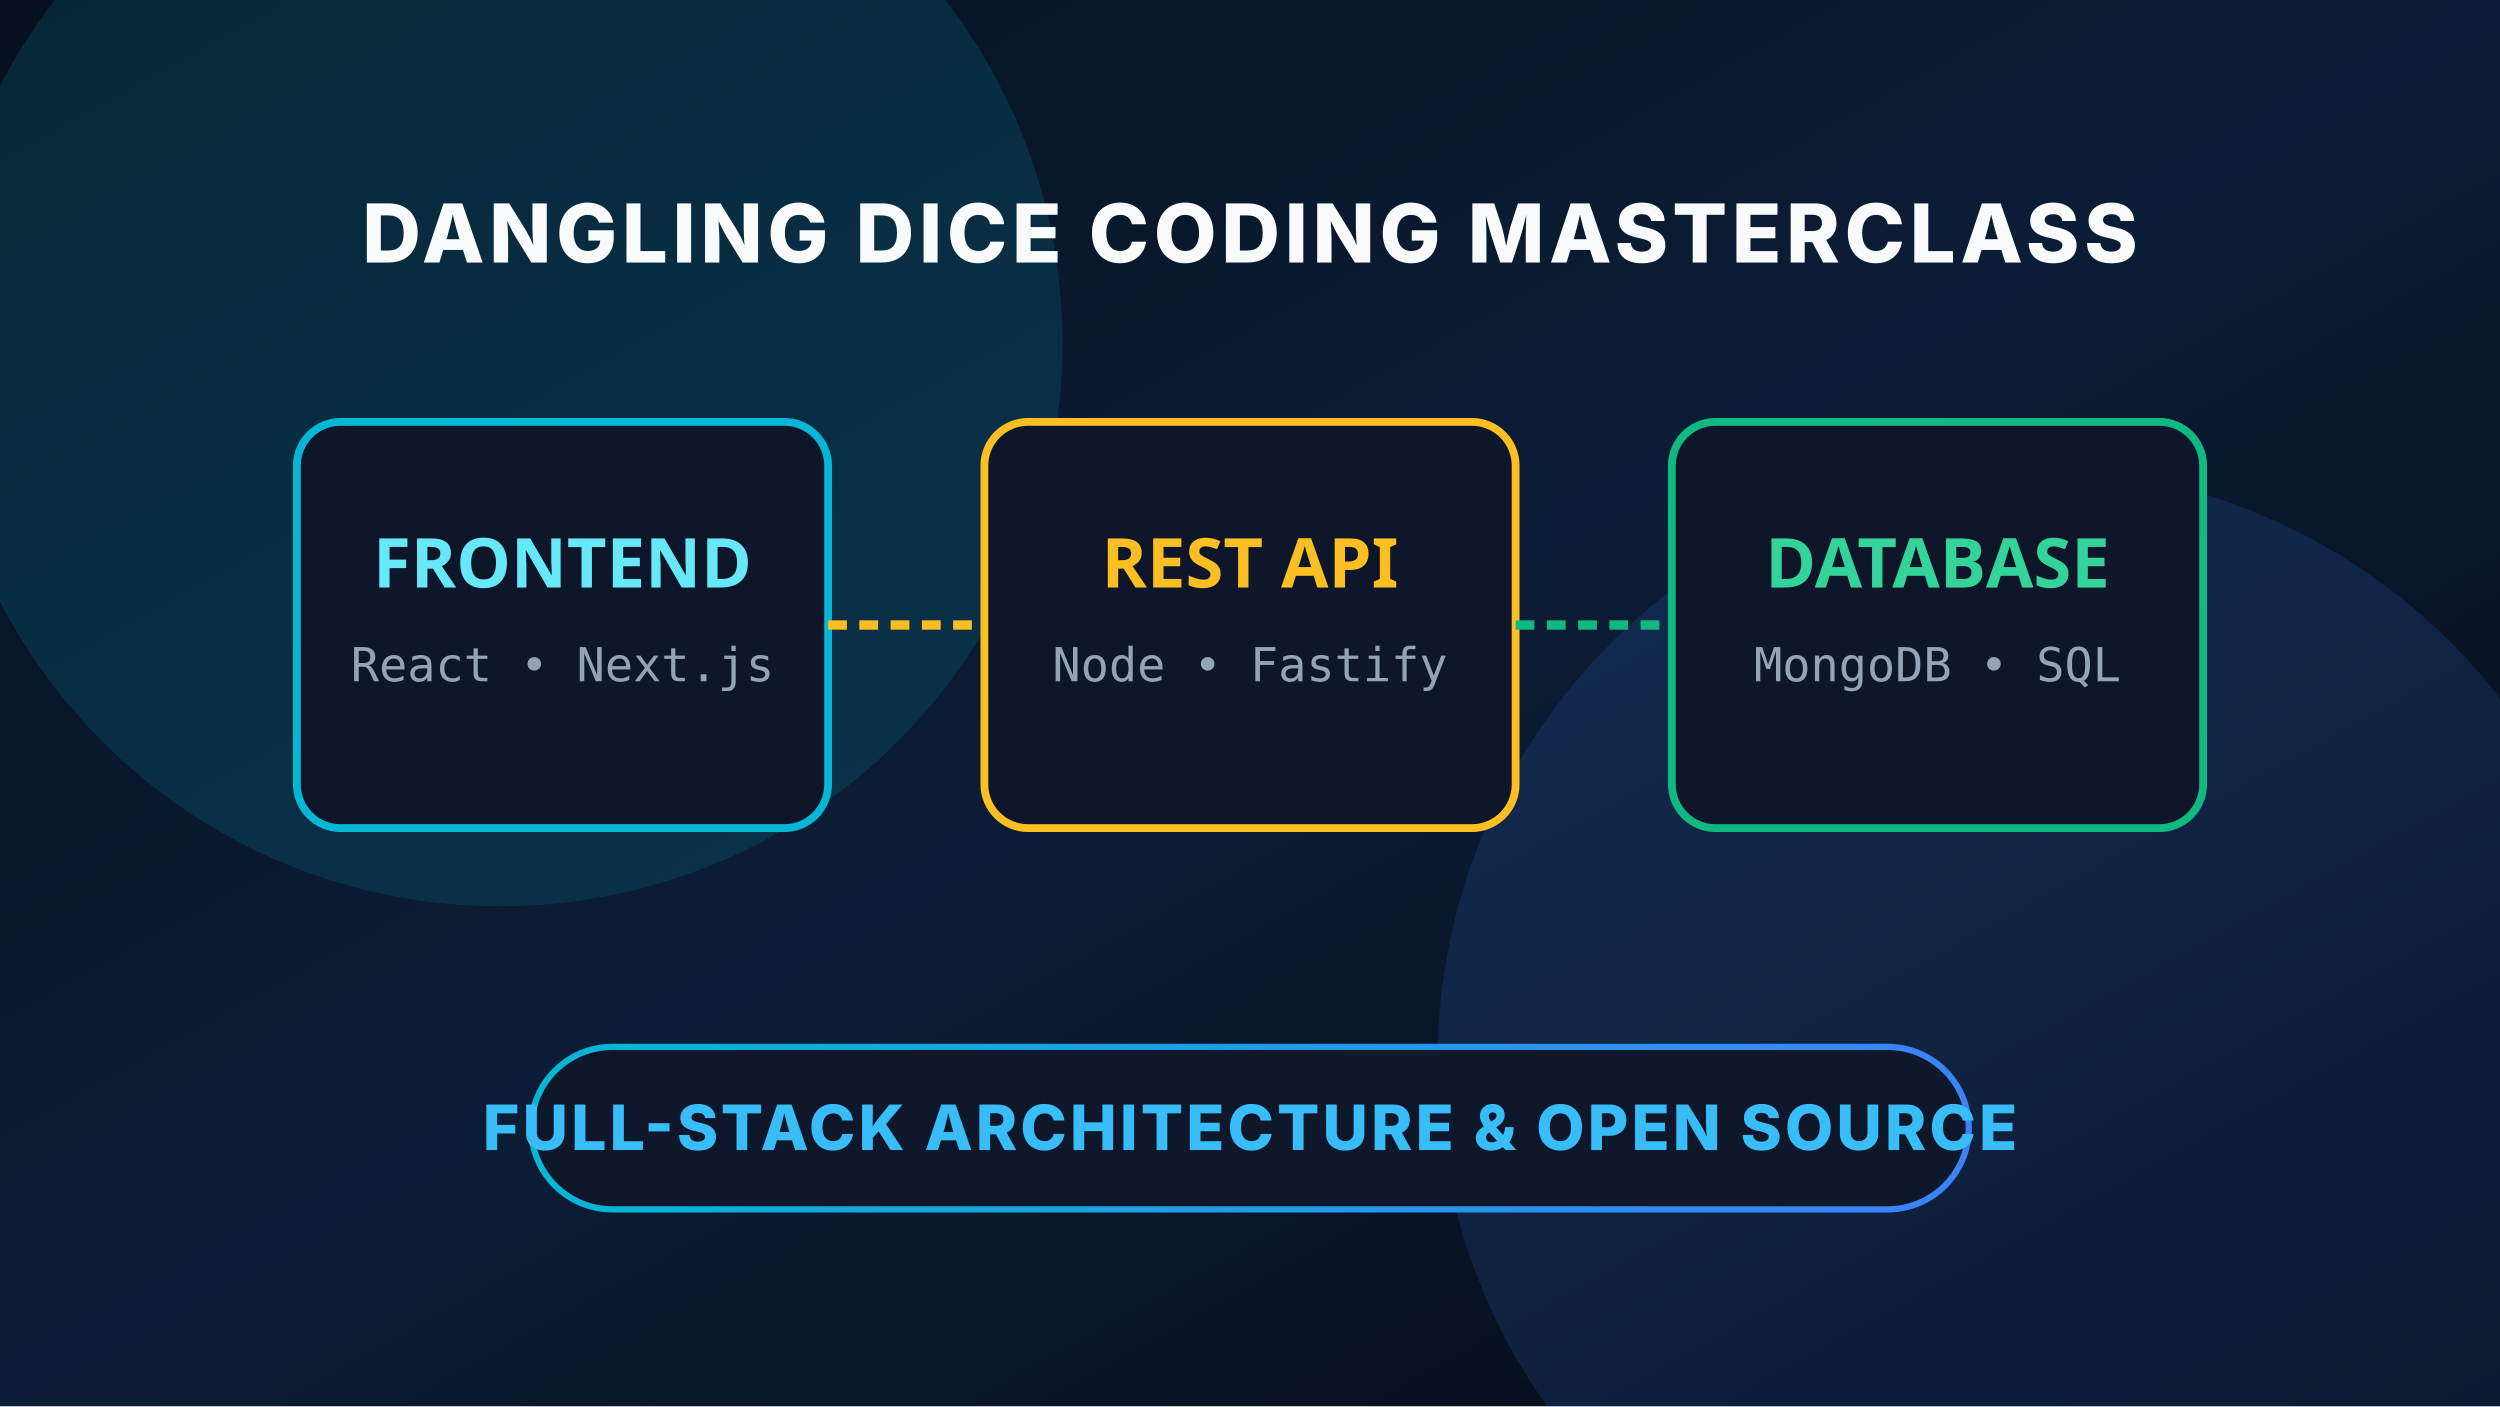
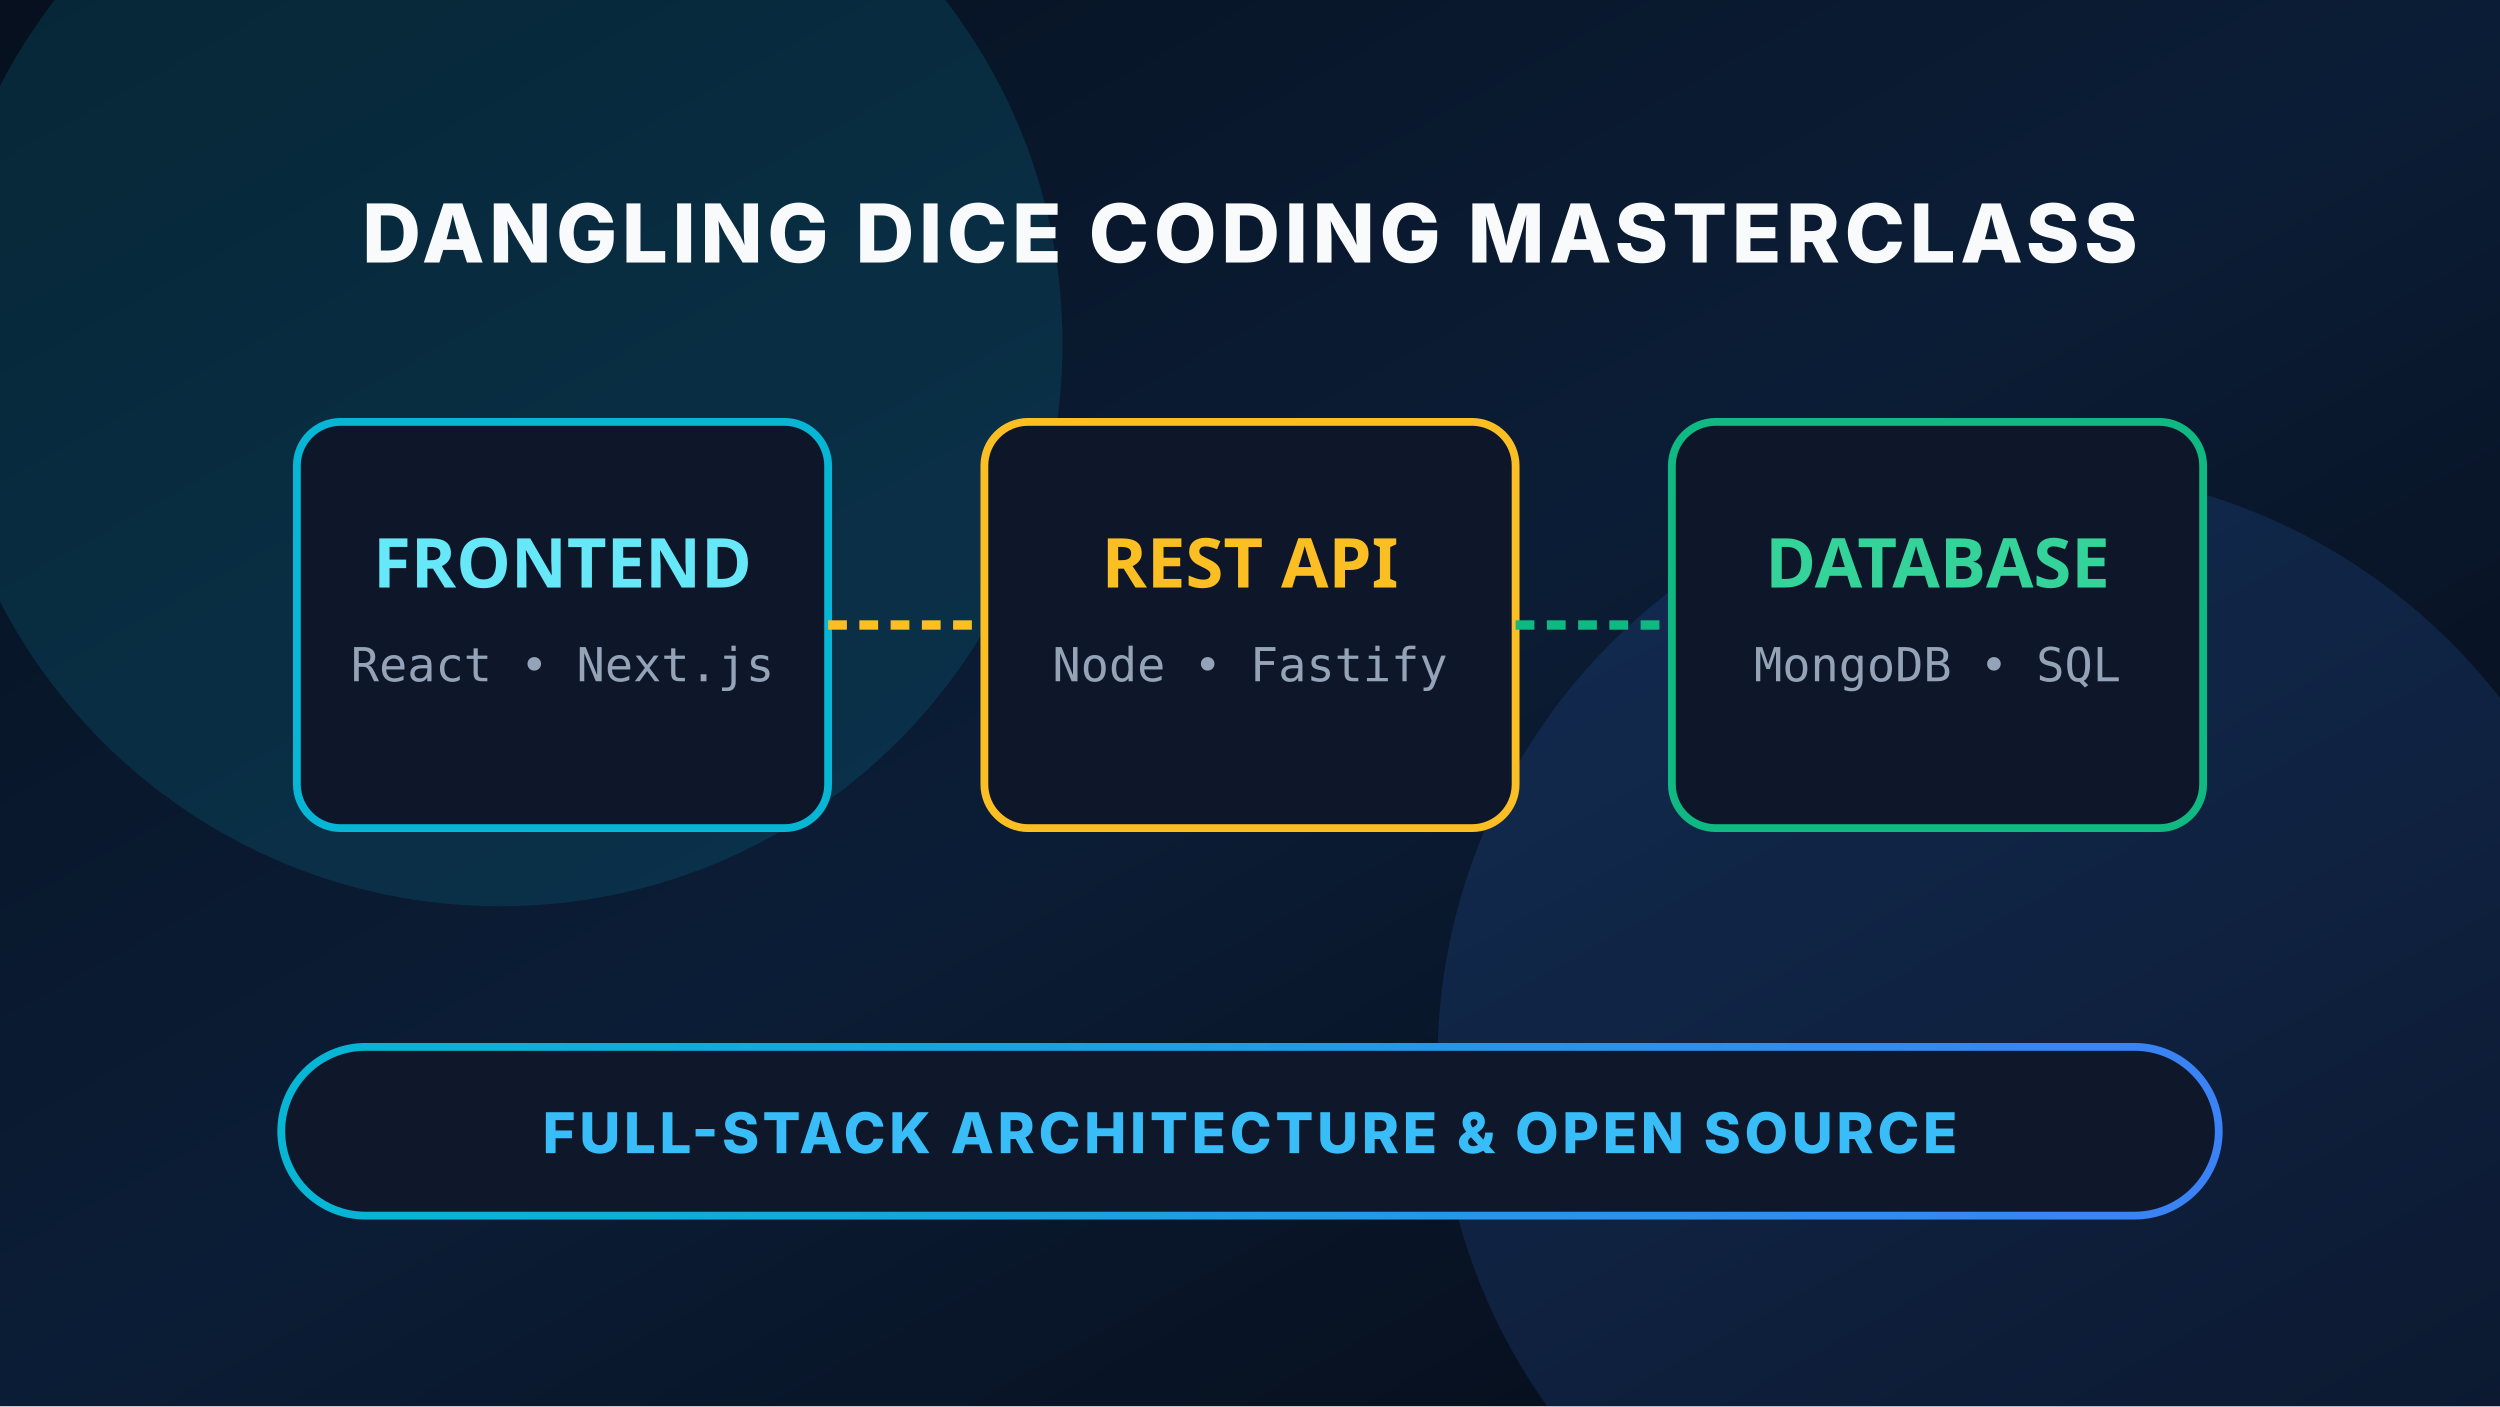
<svg xmlns="http://www.w3.org/2000/svg" viewBox="0 0 800 450" width="800" height="450">
  <defs>
    <linearGradient id="bgCode" x1="0%" y1="0%" x2="100%" y2="100%">
      <stop offset="0%" stop-color="#06101e" />
      <stop offset="50%" stop-color="#0b1d36" />
      <stop offset="100%" stop-color="#050811" />
    </linearGradient>
    <linearGradient id="cyanBlue" x1="0%" y1="0%" x2="100%" y2="0%">
      <stop offset="0%" stop-color="#06b6d4" />
      <stop offset="100%" stop-color="#3b82f6" />
    </linearGradient>
  </defs>
  <rect width="800" height="450" fill="url(#bgCode)" />
  <circle cx="160" cy="110" r="180" fill="#06b6d4" opacity="0.14" />
  <circle cx="650" cy="340" r="190" fill="#3b82f6" opacity="0.14" />
  <rect x="95" y="135" width="170" height="130" rx="14" fill="#0e172a" stroke="#06b6d4" stroke-width="2.5" />
  <text x="180" y="188" font-family="system-ui, sans-serif" font-size="22" font-weight="800" fill="#67e8f9" text-anchor="middle">FRONTEND</text>
  <text x="180" y="218" font-family="monospace" font-size="15" fill="#94a3b8" text-anchor="middle">React • Next.js</text>
  <line x1="265" y1="200" x2="315" y2="200" stroke="#fbbf24" stroke-width="3" stroke-dasharray="6,4" />
  <rect x="315" y="135" width="170" height="130" rx="14" fill="#0e172a" stroke="#fbbf24" stroke-width="2.5" />
  <text x="400" y="188" font-family="system-ui, sans-serif" font-size="22" font-weight="800" fill="#fbbf24" text-anchor="middle">REST API</text>
  <text x="400" y="218" font-family="monospace" font-size="15" fill="#94a3b8" text-anchor="middle">Node • Fastify</text>
  <line x1="485" y1="200" x2="535" y2="200" stroke="#10b981" stroke-width="3" stroke-dasharray="6,4" />
  <rect x="535" y="135" width="170" height="130" rx="14" fill="#0e172a" stroke="#10b981" stroke-width="2.5" />
  <text x="620" y="188" font-family="system-ui, sans-serif" font-size="22" font-weight="800" fill="#34d399" text-anchor="middle">DATABASE</text>
  <text x="620" y="218" font-family="monospace" font-size="15" fill="#94a3b8" text-anchor="middle">MongoDB • SQL</text>
  <text x="400" y="84" font-family="system-ui, -apple-system, sans-serif" font-size="26" font-weight="800" fill="#f8fafc" text-anchor="middle" letter-spacing="1.5">DANGLING DICE CODING MASTERCLASS</text>
-   <rect x="170" y="335" width="460" height="52" rx="26" fill="#0f172a" stroke="url(#cyanBlue)" stroke-width="2" />
-   <text x="400" y="368" font-family="system-ui, -apple-system, sans-serif" font-size="20" font-weight="800" fill="#38bdf8" text-anchor="middle" letter-spacing="1">FULL-STACK ARCHITECTURE &amp; OPEN SOURCE</text>
+   <rect x="90" y="335" width="620" height="54" rx="27" fill="#0f172a" stroke="url(#cyanBlue)" stroke-width="2.5" />
+   <text x="400" y="369" font-family="system-ui, -apple-system, sans-serif" font-size="18" font-weight="800" fill="#38bdf8" text-anchor="middle" letter-spacing="1.2">FULL-STACK ARCHITECTURE &amp; OPEN SOURCE</text>
</svg>
